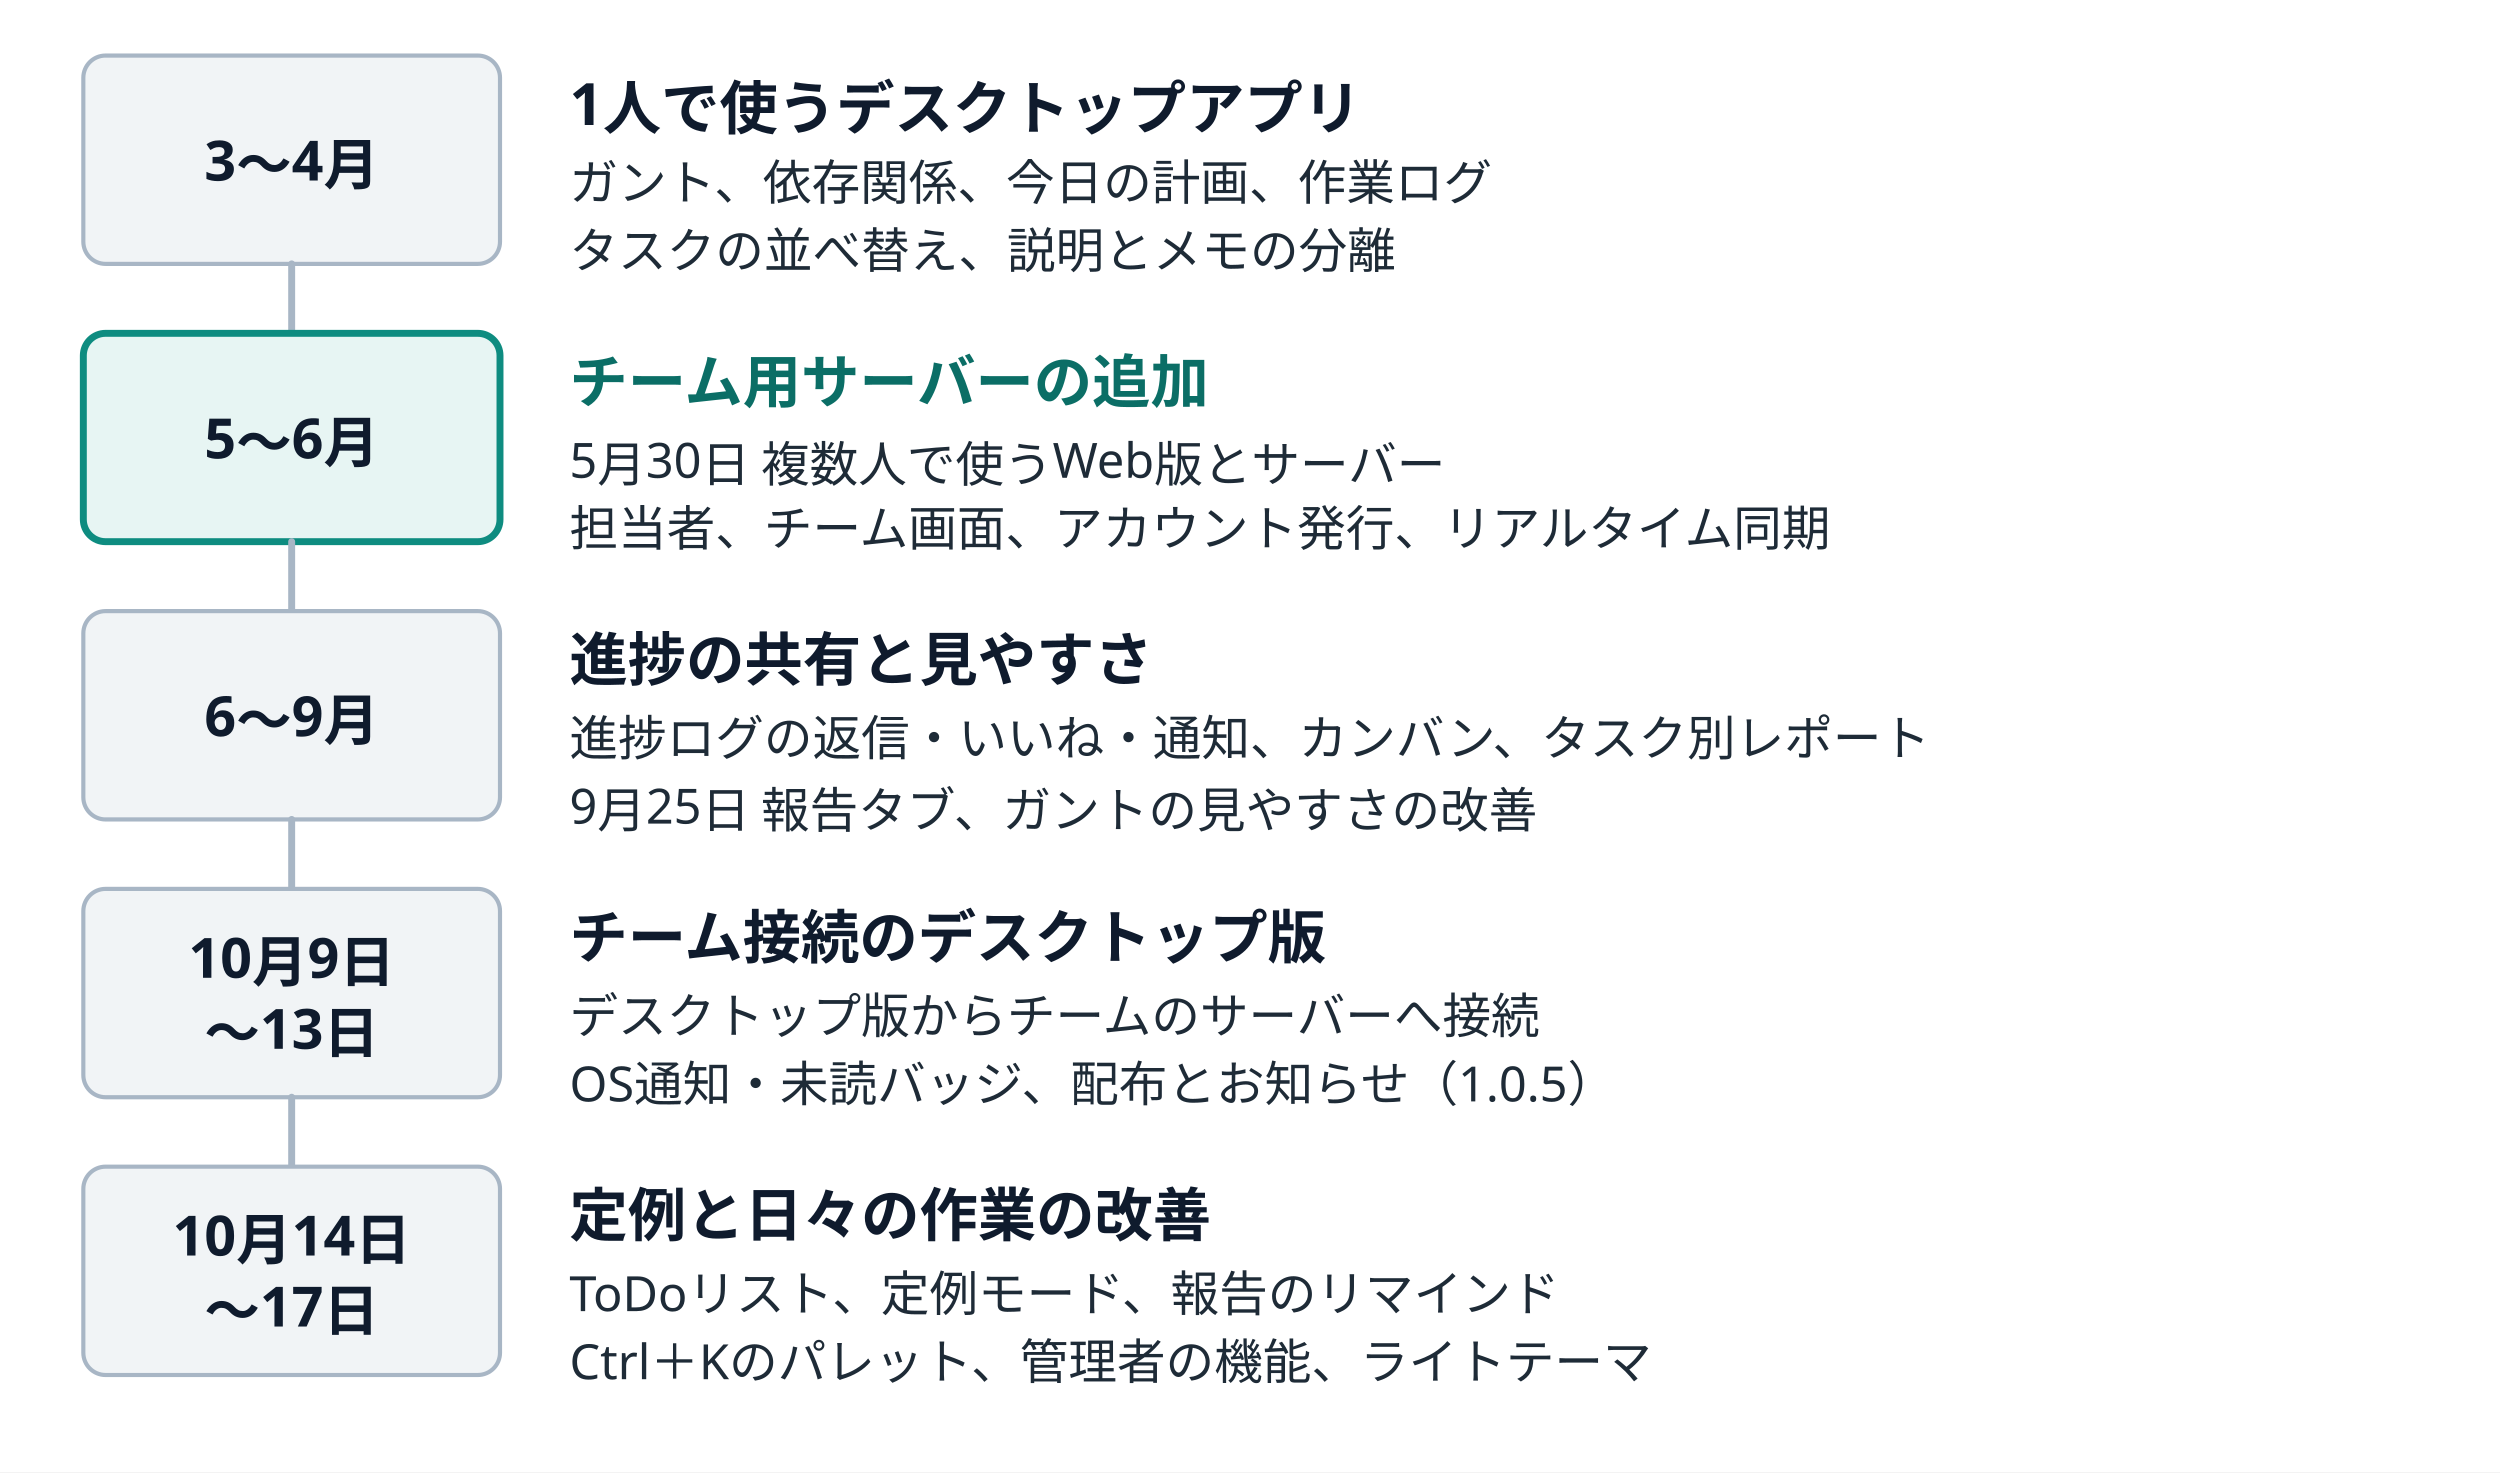
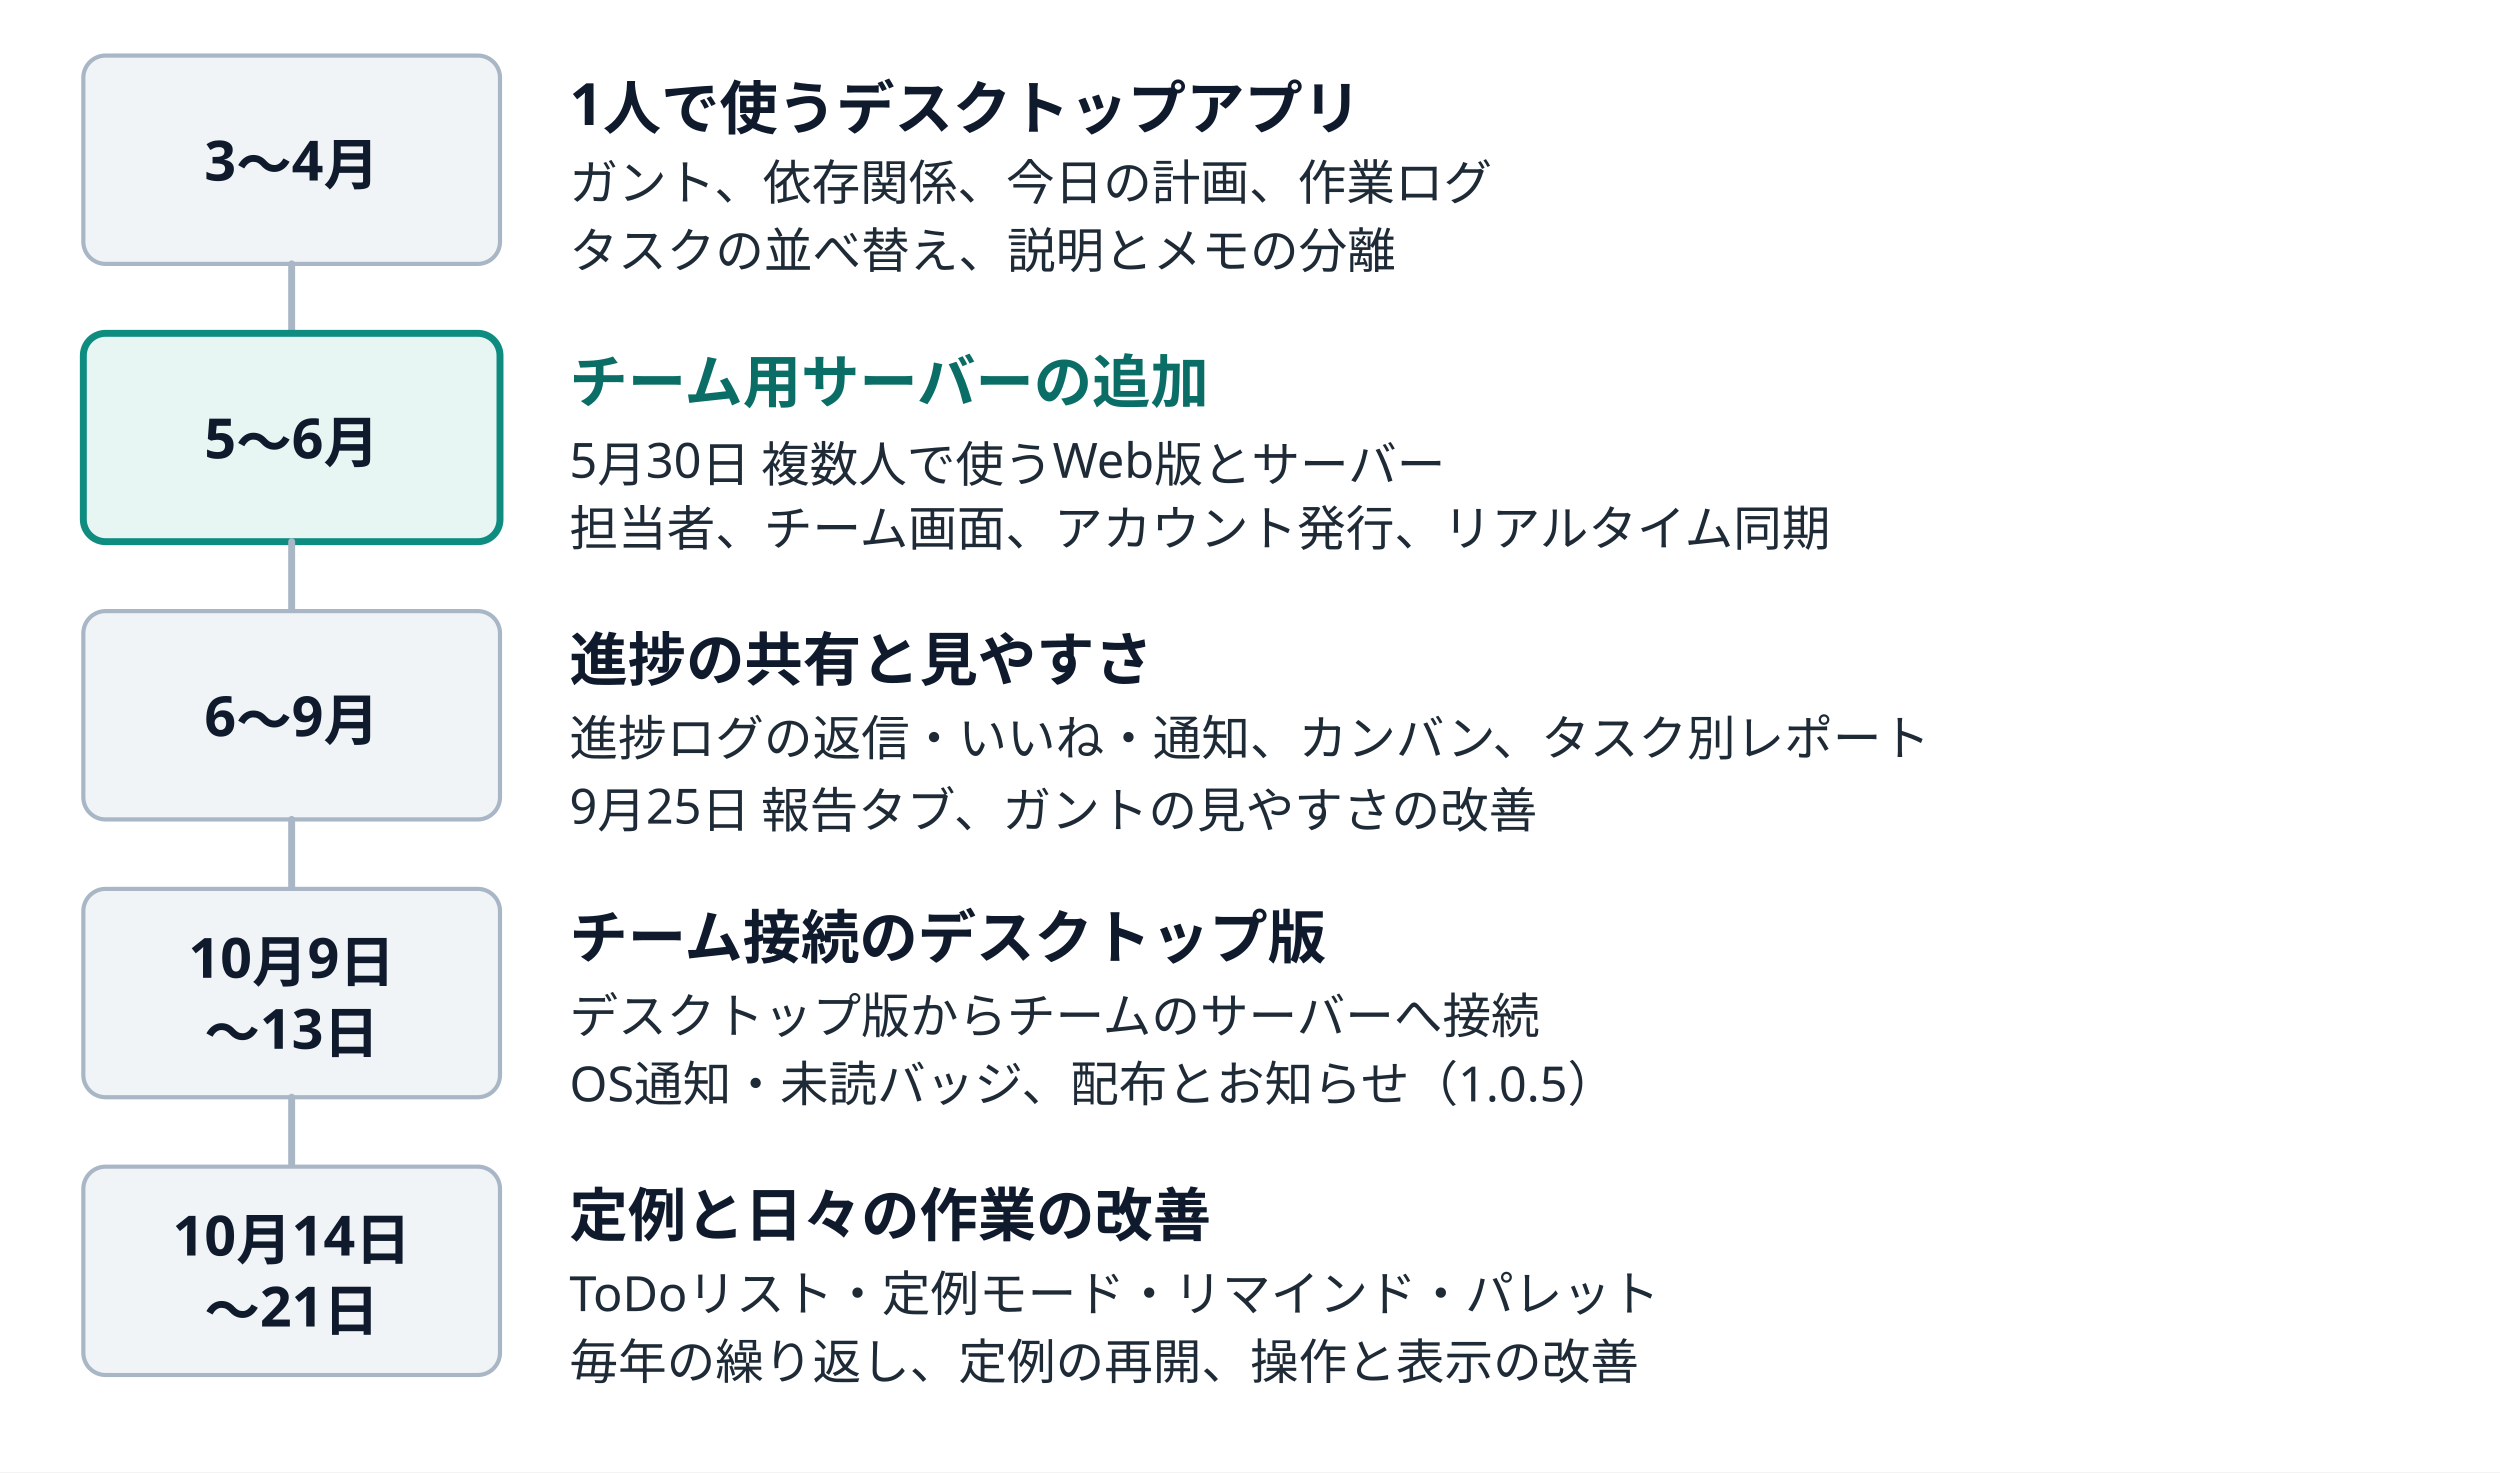
<svg xmlns="http://www.w3.org/2000/svg" width="1800" height="1060" viewBox="0 0 1800 1060" role="img">
  <rect width="1800" height="1060" fill="white" />
  <rect x="60" y="40" width="300" height="150" rx="16" fill="#F1F4F6" stroke="#A8B6C5" stroke-width="3" />
  <text x="210" y="130" font-family="Yu Gothic, Meiryo, sans-serif" font-size="40" font-weight="bold" text-anchor="middle" fill="#0F1B2D">3〜4月</text>
  <text x="410" y="90" font-family="Yu Gothic, Meiryo, sans-serif" font-size="42" font-weight="bold" text-anchor="start" fill="#0F1B2D">1人で使うデスクトップアプリ</text>
  <text x="410" y="144" font-family="Yu Gothic, Meiryo, sans-serif" font-size="35" text-anchor="start" fill="#1E2B37">ガント、依存関係、今日の計画、作業ログ</text>
  <text x="410" y="193" font-family="Yu Gothic, Meiryo, sans-serif" font-size="35" text-anchor="start" fill="#1E2B37">タスクの並べ替え、説明とメモの分離</text>
  <path d="M210 190 L210 240" stroke="#A8B6C5" stroke-width="5" stroke-linecap="round" />
  <rect x="60" y="240" width="300" height="150" rx="16" fill="#E7F5F3" stroke="#0E8C80" stroke-width="5" />
  <text x="210" y="330" font-family="Yu Gothic, Meiryo, sans-serif" font-size="40" font-weight="bold" text-anchor="middle" fill="#0F1B2D">5〜6月</text>
  <text x="410" y="290" font-family="Yu Gothic, Meiryo, sans-serif" font-size="42" font-weight="bold" text-anchor="start" fill="#0B6E66">チーム用サーバーの追加</text>
  <text x="410" y="344" font-family="Yu Gothic, Meiryo, sans-serif" font-size="35" text-anchor="start" fill="#1E2B37">5月30日 複数人で使うWeb版とサーバー</text>
  <text x="410" y="393" font-family="Yu Gothic, Meiryo, sans-serif" font-size="35" text-anchor="start" fill="#1E2B37">担当者、チーム画面、アカウント発行、リアルタイム同期</text>
  <path d="M210 390 L210 440" stroke="#A8B6C5" stroke-width="5" stroke-linecap="round" />
  <rect x="60" y="440" width="300" height="150" rx="16" fill="#F1F4F6" stroke="#A8B6C5" stroke-width="3" />
  <text x="210" y="530" font-family="Yu Gothic, Meiryo, sans-serif" font-size="40" font-weight="bold" text-anchor="middle" fill="#0F1B2D">6〜9月</text>
  <text x="410" y="490" font-family="Yu Gothic, Meiryo, sans-serif" font-size="42" font-weight="bold" text-anchor="start" fill="#0F1B2D">進捗の共有と見やすさ</text>
  <text x="410" y="544" font-family="Yu Gothic, Meiryo, sans-serif" font-size="35" text-anchor="start" fill="#1E2B37">進捗ログの返信・いいね・通知、カンバン、タスク別レポート</text>
  <text x="410" y="593" font-family="Yu Gothic, Meiryo, sans-serif" font-size="35" text-anchor="start" fill="#1E2B37">9月25日 報告タブ、ガントの見やすさの改善</text>
  <path d="M210 590 L210 640" stroke="#A8B6C5" stroke-width="5" stroke-linecap="round" />
  <rect x="60" y="640" width="300" height="150" rx="16" fill="#F1F4F6" stroke="#A8B6C5" stroke-width="3" />
  <text x="210" y="704" font-family="Yu Gothic, Meiryo, sans-serif" font-size="40" font-weight="bold" text-anchor="middle" fill="#0F1B2D">10月9日</text>
  <text x="210" y="758" font-family="Yu Gothic, Meiryo, sans-serif" font-size="40" font-weight="bold" text-anchor="middle" fill="#0F1B2D">〜13日</text>
  <text x="410" y="690" font-family="Yu Gothic, Meiryo, sans-serif" font-size="42" font-weight="bold" text-anchor="start" fill="#0F1B2D">チーム接続のデスクトップ版</text>
  <text x="410" y="744" font-family="Yu Gothic, Meiryo, sans-serif" font-size="35" text-anchor="start" fill="#1E2B37">デスクトップ版からチームのサーバーへ接続</text>
  <text x="410" y="793" font-family="Yu Gothic, Meiryo, sans-serif" font-size="35" text-anchor="start" fill="#1E2B37">OS通知・未読バッジ、配布とお知らせ（1.0.5）</text>
  <path d="M210 790 L210 840" stroke="#A8B6C5" stroke-width="5" stroke-linecap="round" />
  <rect x="60" y="840" width="300" height="150" rx="16" fill="#F1F4F6" stroke="#A8B6C5" stroke-width="3" />
  <text x="210" y="904" font-family="Yu Gothic, Meiryo, sans-serif" font-size="40" font-weight="bold" text-anchor="middle" fill="#0F1B2D">10月14日</text>
-   <text x="210" y="958" font-family="Yu Gothic, Meiryo, sans-serif" font-size="40" font-weight="bold" text-anchor="middle" fill="#0F1B2D">〜17日</text>
+   <text x="210" y="958" font-family="Yu Gothic, Meiryo, sans-serif" font-size="40" font-weight="bold" text-anchor="middle" fill="#0F1B2D">〜21日</text>
  <text x="410" y="890" font-family="Yu Gothic, Meiryo, sans-serif" font-size="42" font-weight="bold" text-anchor="start" fill="#0F1B2D">定例と日々の作業の改善</text>
-   <text x="410" y="944" font-family="Yu Gothic, Meiryo, sans-serif" font-size="35" text-anchor="start" fill="#1E2B37">ToDoリスト、定例モード、報告のリマインド</text>
-   <text x="410" y="993" font-family="Yu Gothic, Meiryo, sans-serif" font-size="35" text-anchor="start" fill="#1E2B37">Ctrl＋Kのパレット、管理者の機能、ライトテーマ</text>
+   <text x="410" y="944" font-family="Yu Gothic, Meiryo, sans-serif" font-size="35" text-anchor="start" fill="#1E2B37">ToDoリスト・定例モード・リマインド・パレット</text>
+   <text x="410" y="993" font-family="Yu Gothic, Meiryo, sans-serif" font-size="35" text-anchor="start" fill="#1E2B37">毎年の繰り返し、定例の再開、操作と表示の改善</text>
</svg>
